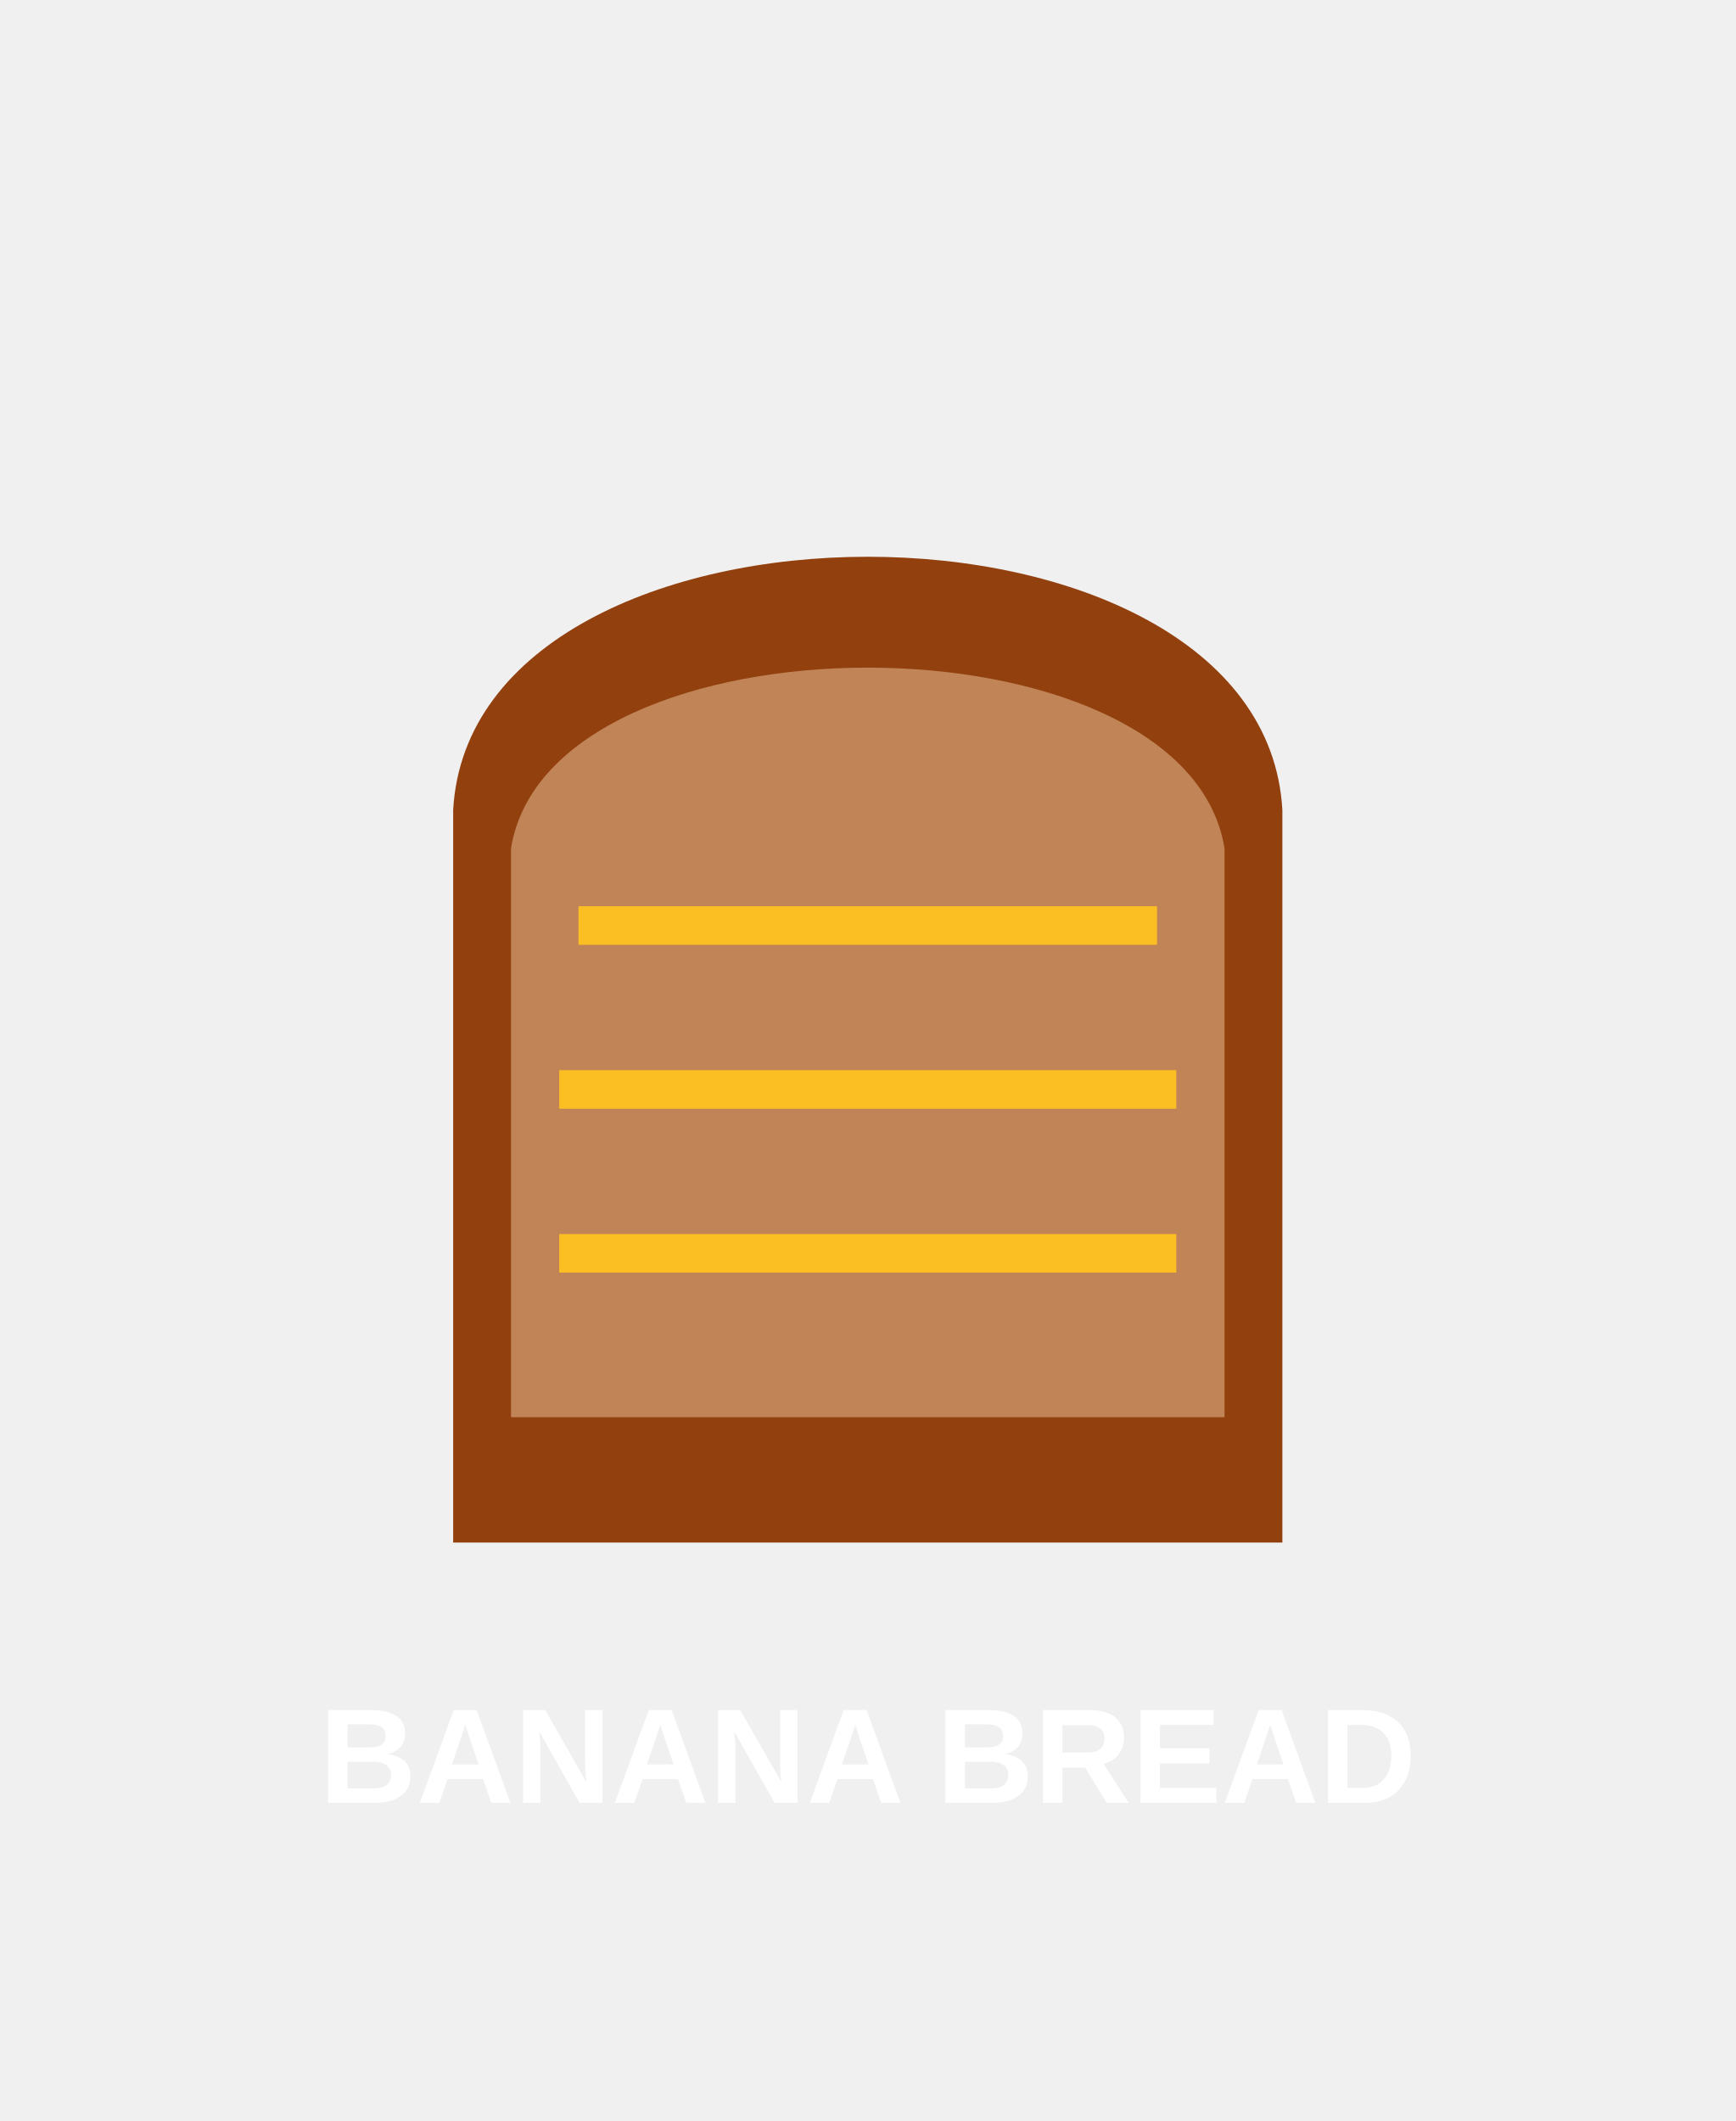
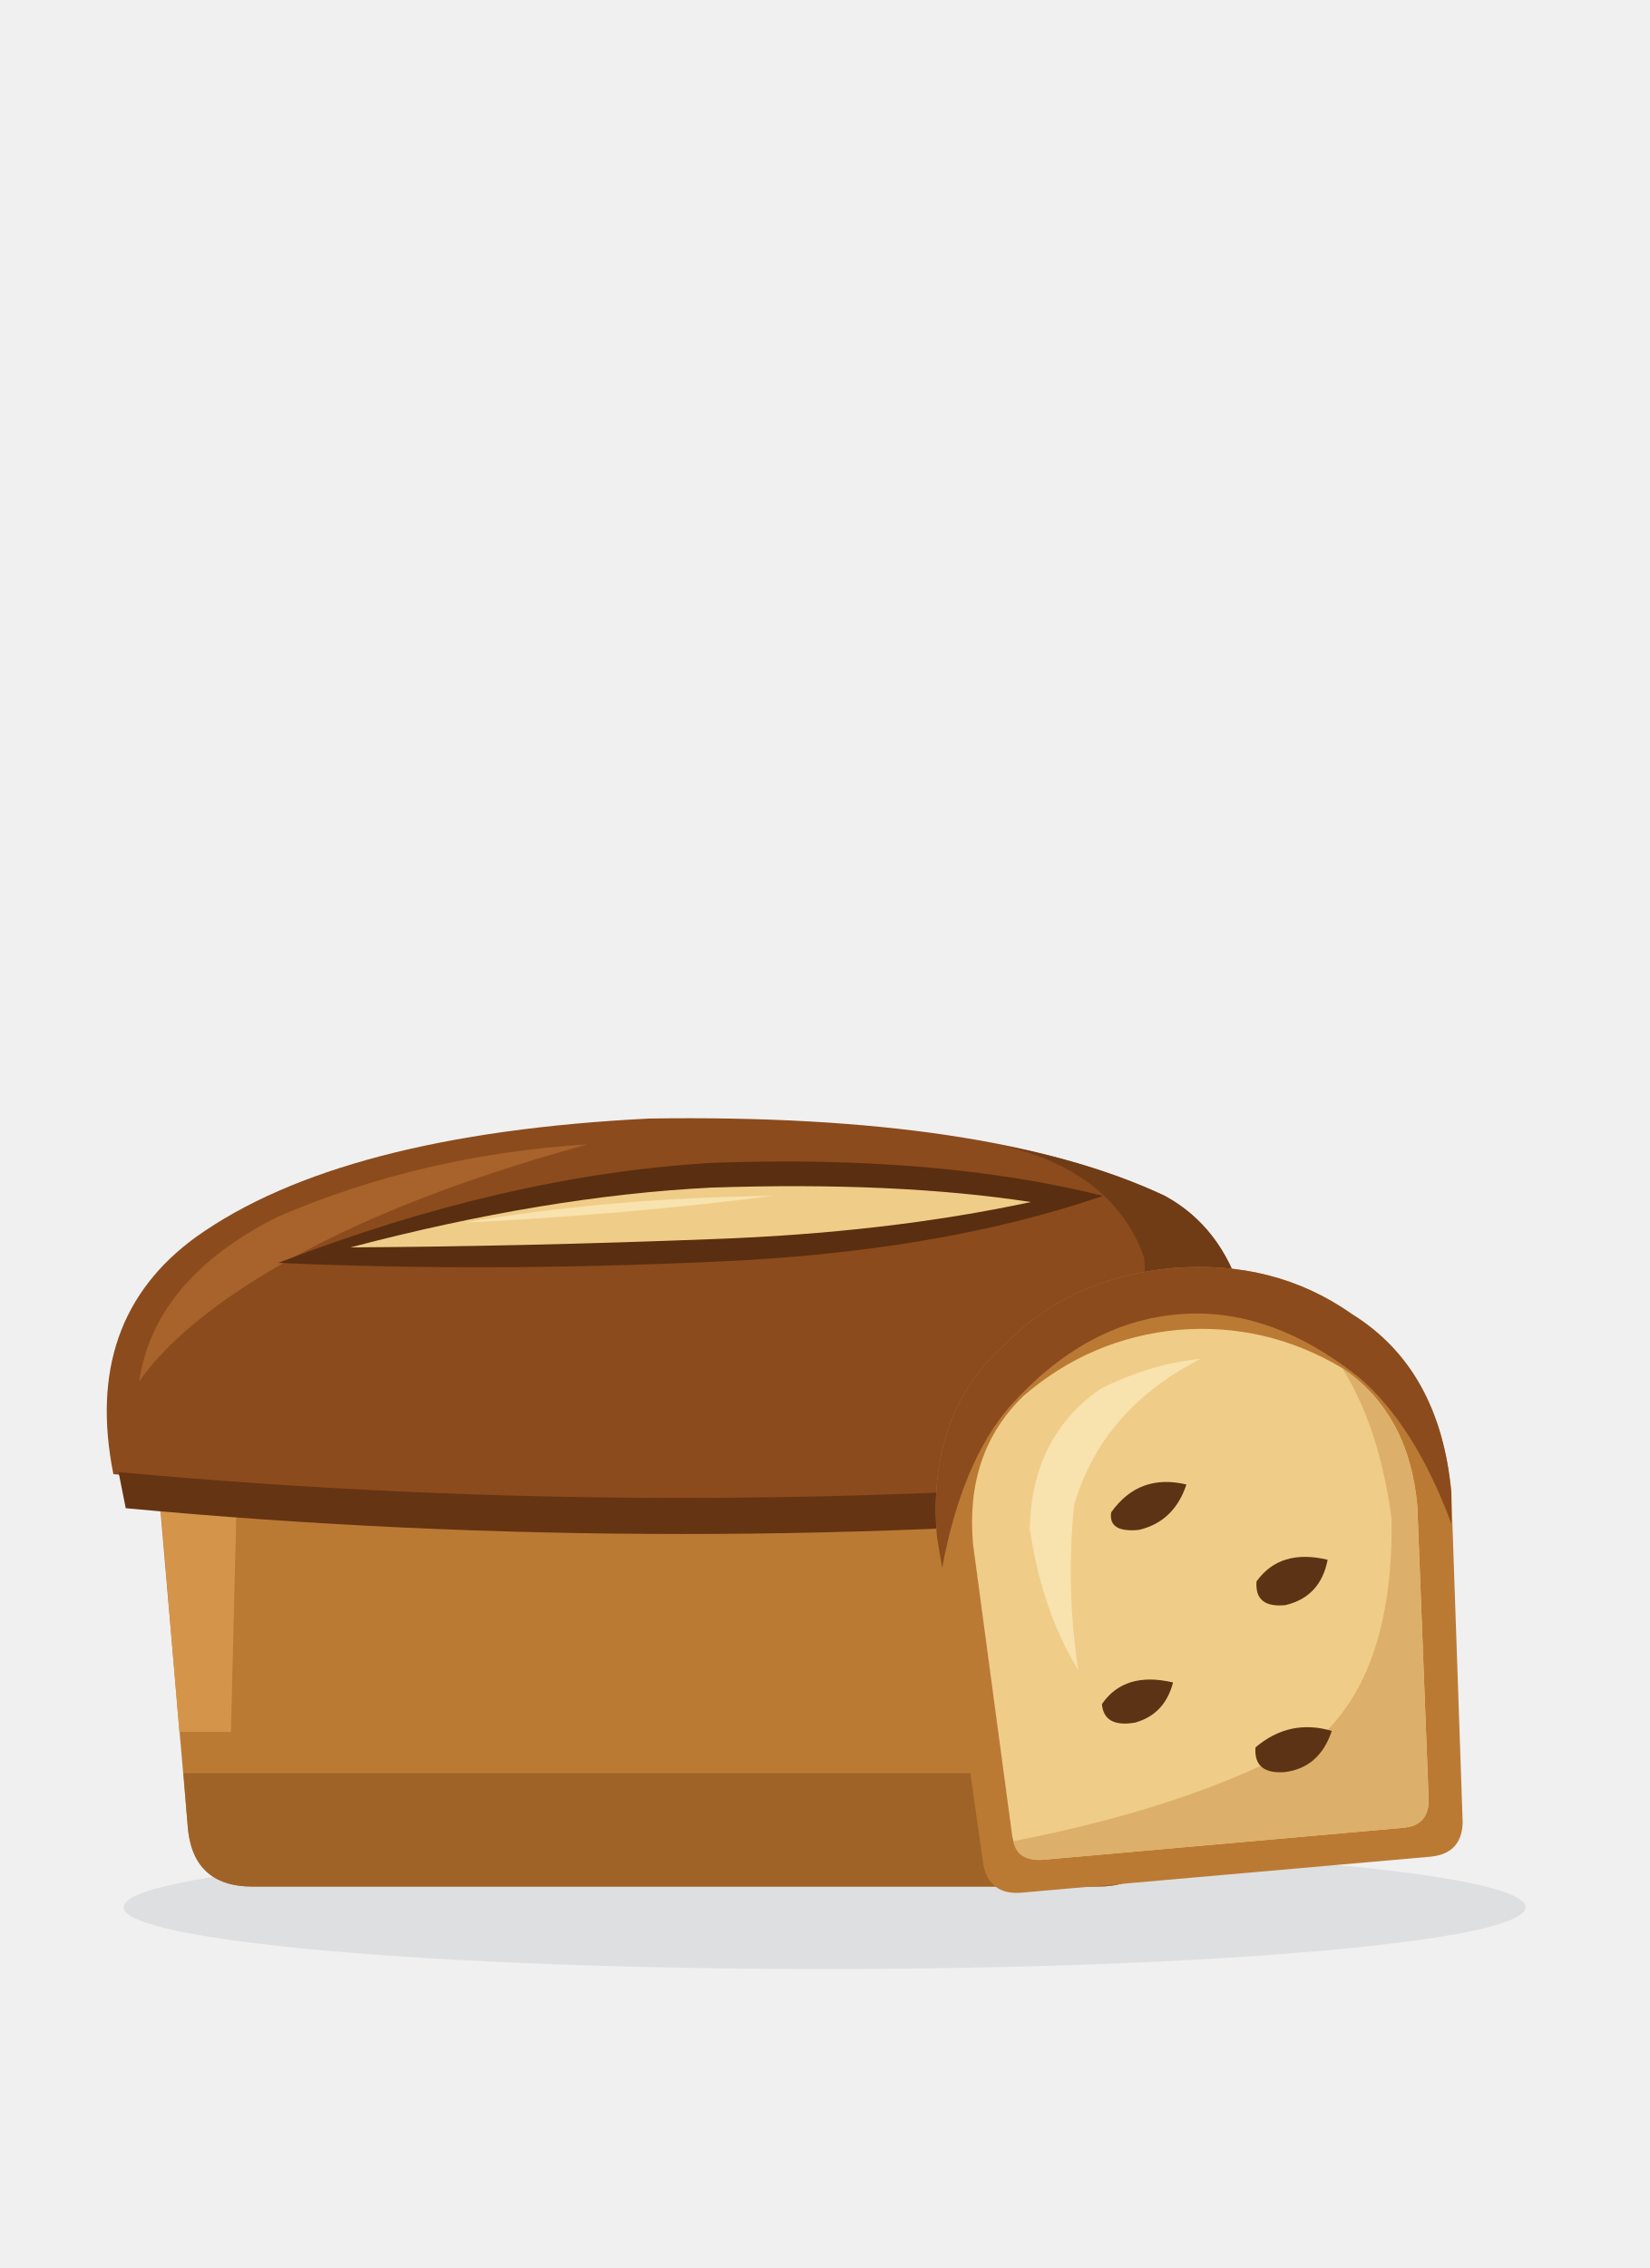
- <svg xmlns="http://www.w3.org/2000/svg" viewBox="0 0 180 220">
-   <path d="M47 84c2-35 84-35 86 0v76H47z" fill="#92400e" />
-   <path d="M53 88c4-25 70-25 74 0v59H53z" fill="#c08457" />
-   <path d="M60 96h60M58 113h64M58 130h64" stroke="#fbbf24" stroke-width="4" />
-   <text x="90" y="187" text-anchor="middle" font-family="Arial" font-size="14" font-weight="bold" fill="white">BANANA BREAD</text>
+ <svg xmlns="http://www.w3.org/2000/svg" viewBox="0 0 160 220">
+   <g id="item">
+     <ellipse cx="80" cy="185" rx="68" ry="6" fill="#0f172a" opacity="0.08" />
+     <path d="M15 140L117 140L113 177Q112.4 183 106.5 183L24.5 183Q18.6 183 18.2 177Z" fill="#bb7a34" />
+     <path d="M17.8 172L113.5 172L113 177Q112.4 183 106.5 183L24.5 183Q18.6 183 18.2 177Z" fill="#9f6328" />
+     <path d="M15.4 144L23 144L22.4 168L17.4 168Z" fill="#d4954b" />
+     <path d="M11 143Q8 128 19 120Q33 110 63 108.5Q96 108 113 116Q124 122 121 143Q66 148 11 143Z" fill="#8c4b1d" />
+     <path d="M96.8 111Q106.2 112.8 113 116Q124 122 121 143Q108.4 144.2 95.7 144.8Q112 134 111 122Q108 113.5 96.8 111Z" fill="#703c16" />
+     <path d="M13.5 134Q15 124 27 118Q41 112 57 111Q37 116.5 25 124Q17 129 13.5 134Z" fill="#a8622b" />
+     <path d="M11.5 142.8Q66 147.8 121 142.8L120.6 146.3Q66 151.3 12.2 146.3Z" fill="#653413" />
+     <path d="M27 122.5Q49 114 69 112.8Q91 112 107 116Q91 121.5 69 122.4Q47 123.4 27 122.5Z" fill="#5a2e10" />
+     <path d="M34 121Q53 116 69 115.2Q87 114.6 100 116.6Q86 119.6 69 120.2Q51 120.9 34 121Z" fill="#efcd88" />
+     <path d="M45 118.6Q59 116.2 75 116Q61 117.8 45 118.6Z" fill="#f8e2ae" />
+     <path d="M99 183.6L138.8 180.1Q141.8 179.8 141.9 176.8L140.8 144.8Q139.7 132.8 131.2 127.5Q123.7 122.2 113.8 123Q103.8 123.9 97.4 130.5Q89.9 137.2 90.9 149.1L95.4 180.9Q96 183.8 99 183.6Z" fill="#bb7a34" />
+     <path d="M90.9 149.1Q89.9 137.2 97.4 130.5Q103.8 123.9 113.8 123Q123.7 122.2 131.2 127.5Q139.7 132.8 140.8 144.8L140.8 147.8Q137.2 138.1 131.7 133.5Q123.1 126.7 114.2 127.5Q105.2 128.3 97.9 136.5Q93.3 141.9 91.4 152.1Z" fill="#8c4b1d" />
+     <path d="M101.2 180.4L136.1 177.3Q138.6 177.1 138.6 174.6L137.5 146.1Q136.7 137.1 130.2 132.7Q122.8 128.3 114.3 129Q105.8 129.8 99.3 135.4Q93.6 140.9 94.4 149.8L98.2 178.1Q98.7 180.6 101.2 180.4Z" fill="#efcd88" />
+     <path d="M137.5 146.1L138.6 174.6Q138.6 177.1 136.1 177.3L101.2 180.4Q98.7 180.6 98.3 178.6Q117.3 174.9 128.7 167.9Q135.2 161.3 135 147.3Q133.8 138.4 130.2 132.7Q136.7 137.1 137.5 146.1Z" fill="#dcb06a" />
+     <path d="M99.9 148.3Q100.1 139.3 106.8 134.7Q111.6 132.3 116.5 131.8Q106.9 136.7 104.2 146Q103.4 154.1 104.6 162Q101.1 156.3 99.9 148.3Z" fill="#f8e2ae" />
+     <path d="M107.8 146.7Q110.5 142.9 115.1 144Q113.9 147.6 110.5 148.4Q107.5 148.7 107.8 146.7Z" fill="#5c3314" />
+     <path d="M121.9 153.4Q124.2 150.2 128.8 151.3Q128.1 154.9 124.7 155.7Q121.7 156 121.9 153.4Z" fill="#5c3314" />
+     <path d="M106.9 165.3Q109.1 162.1 113.8 163.2Q113 166.3 110.1 167.1Q107.1 167.6 106.9 165.3Z" fill="#5c3314" />
+     <path d="M121.8 169.5Q125.1 166.7 129.2 167.9Q128 171.5 124.6 171.9Q121.6 172.1 121.8 169.5Z" fill="#5c3314" />
+   </g>
</svg>
